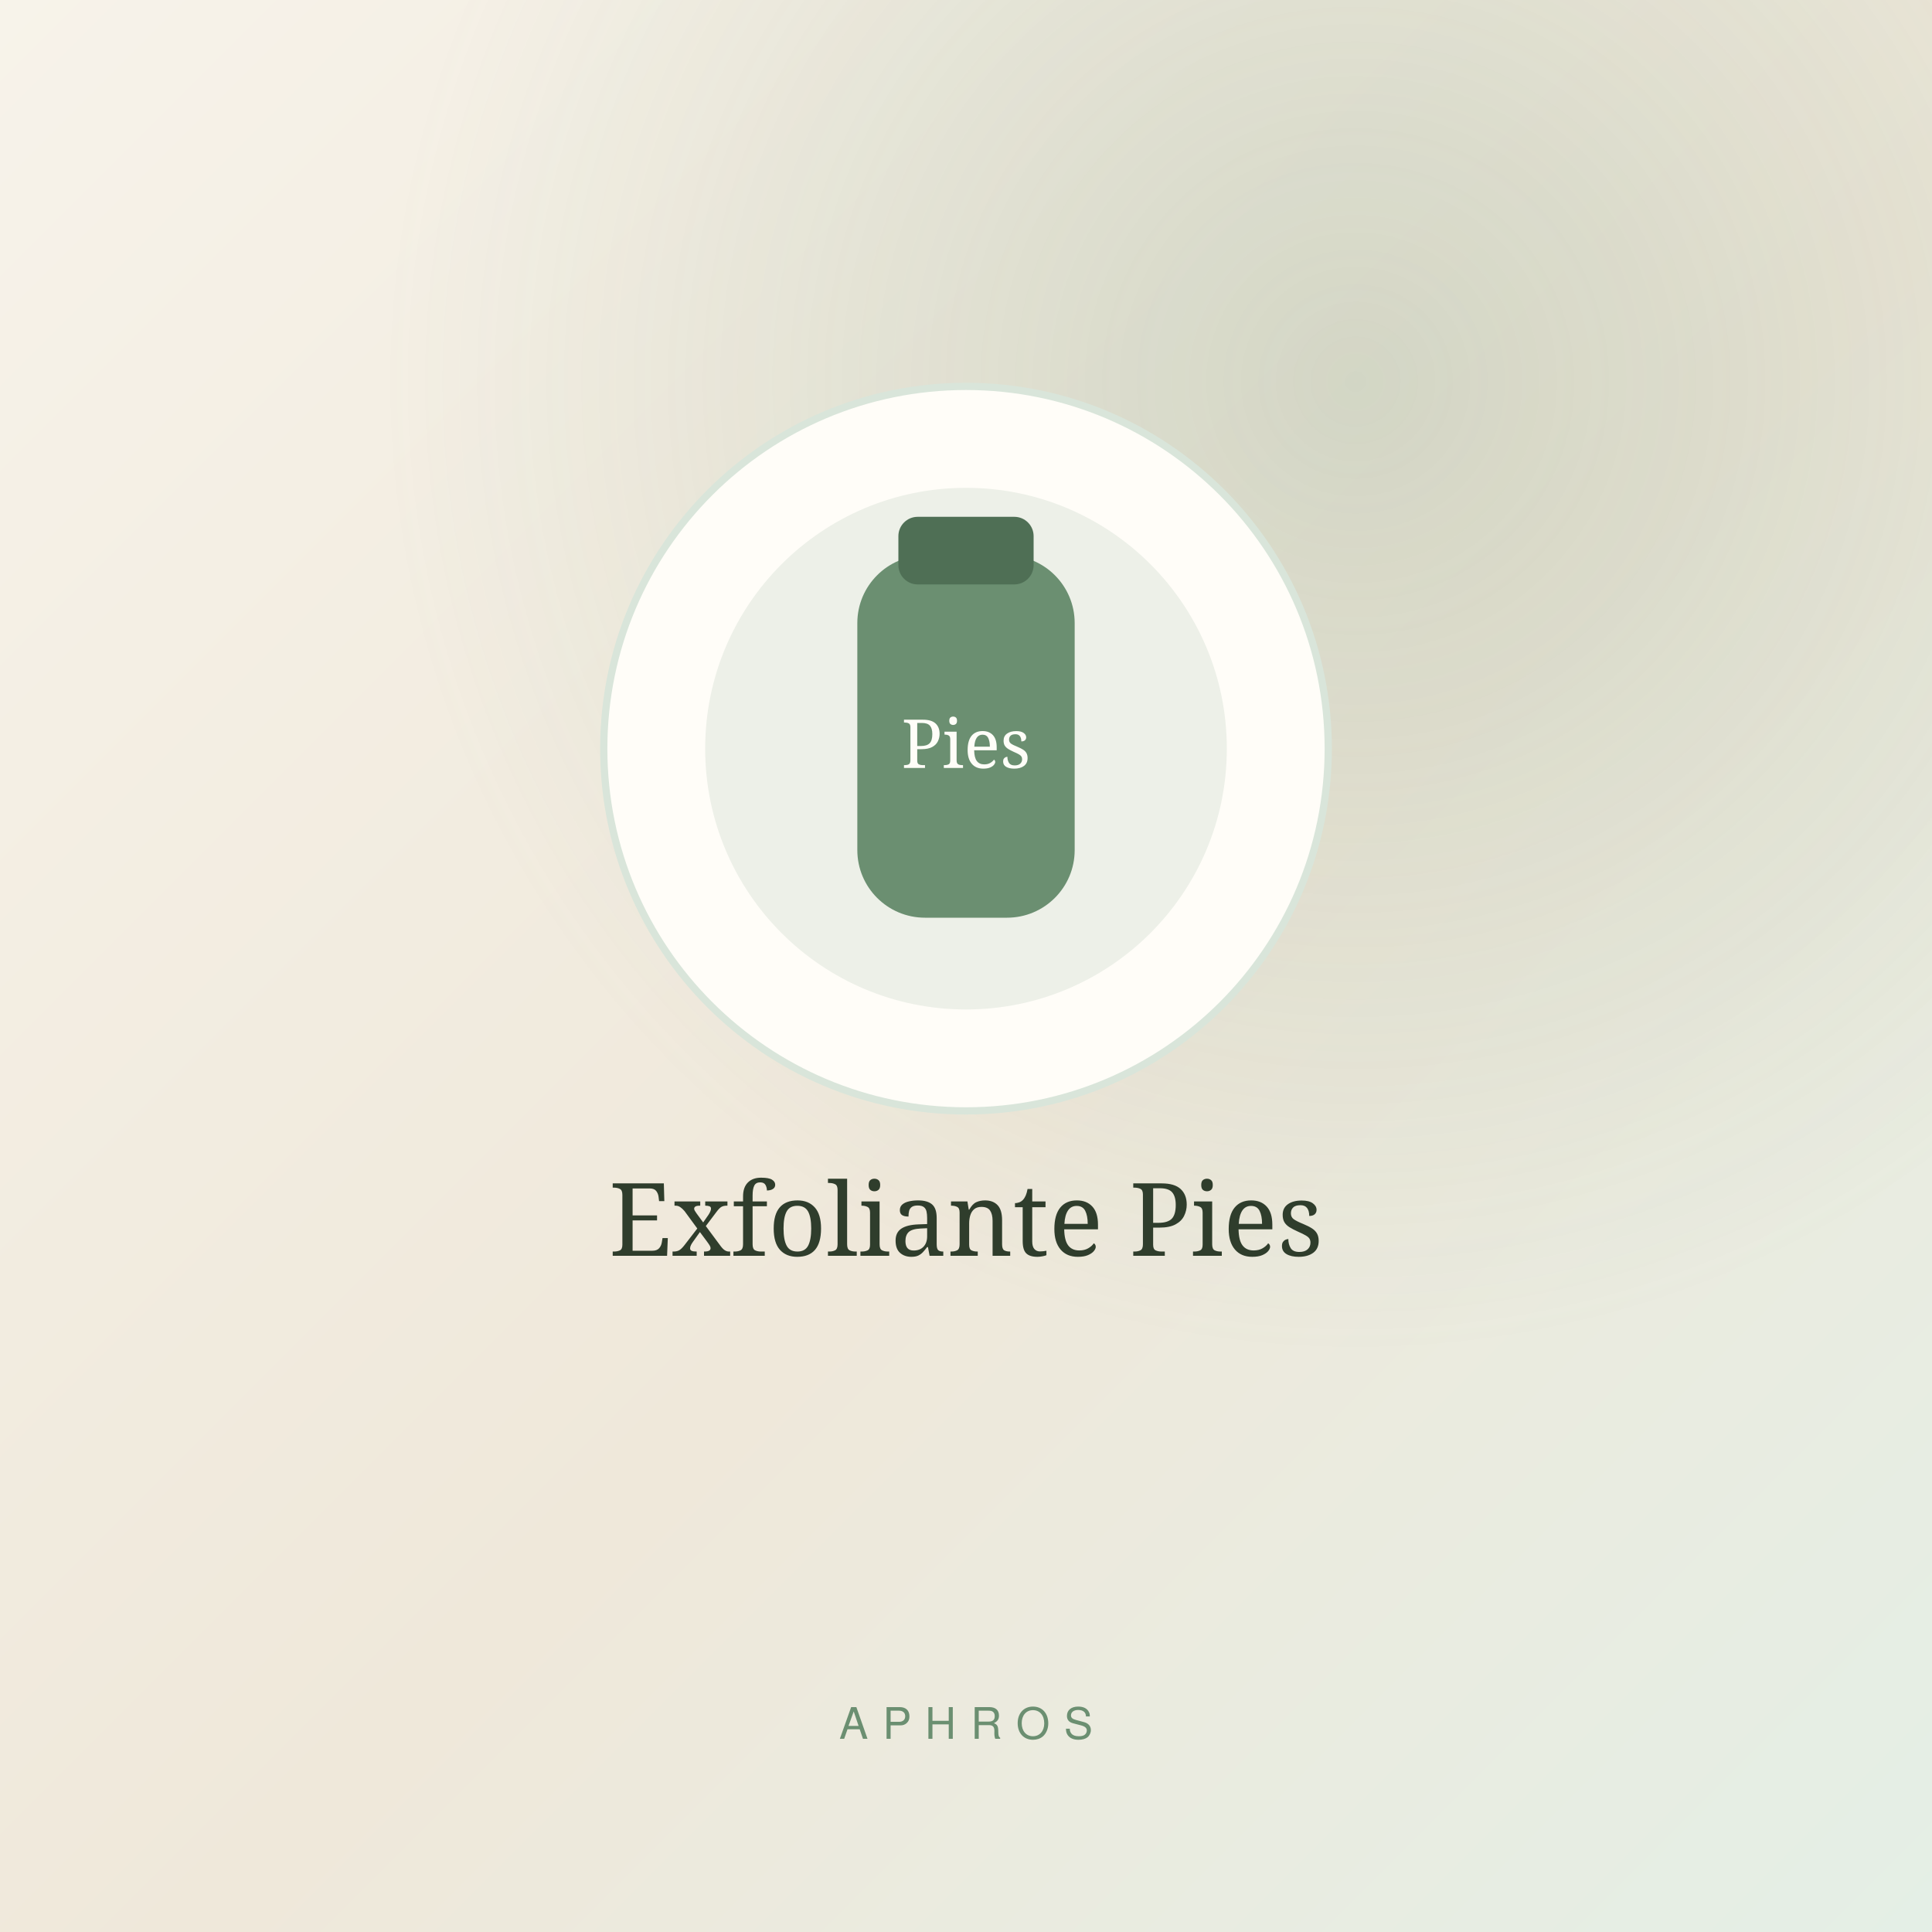
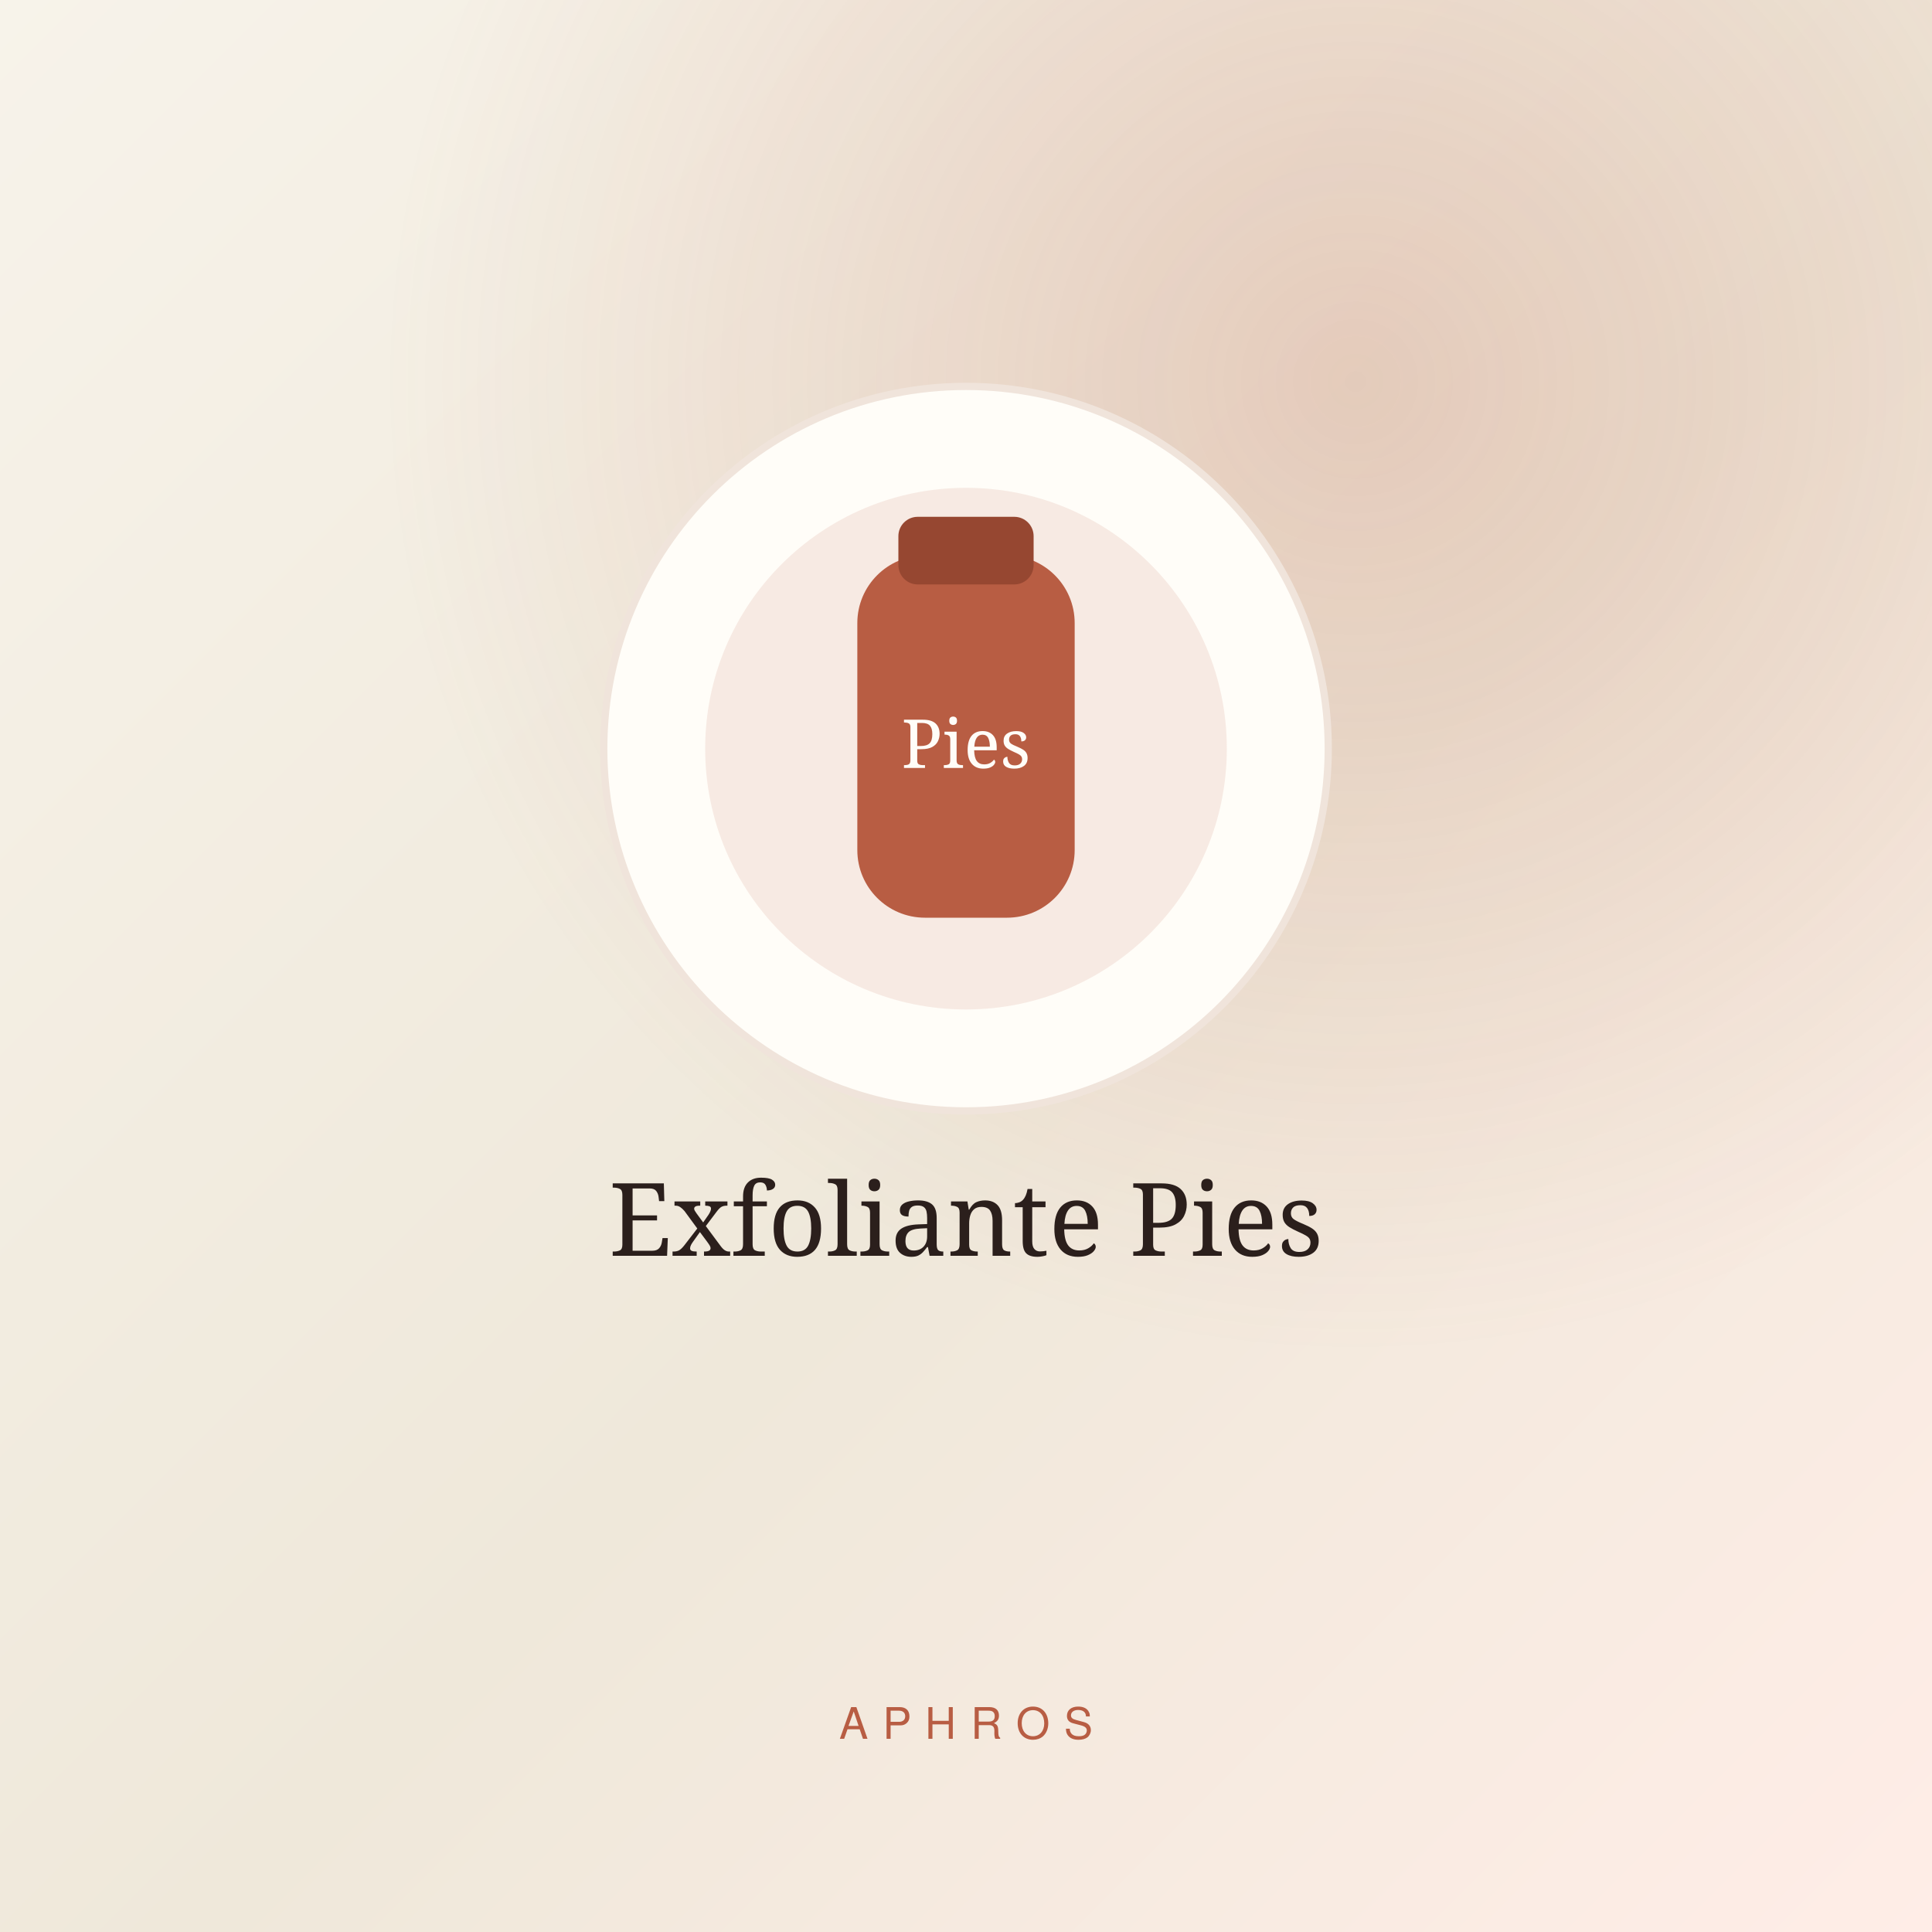
<svg xmlns="http://www.w3.org/2000/svg" width="800" height="800" viewBox="0 0 800 800" role="img" aria-label="Exfoliante Pies">
  <defs>
    <linearGradient id="bg" x1="0" y1="0" x2="1" y2="1">
      <stop offset="0%" stop-color="#f7f3ea" />
      <stop offset="55%" stop-color="#efe8da" />
-       <stop offset="100%" stop-color="#e4efe6" />
+       <stop offset="100%" stop-color="#ffede7" />
    </linearGradient>
    <radialGradient id="glow" cx="70%" cy="20%" r="50%">
-       <stop offset="0%" stop-color="#6b8f71" stop-opacity="0.22" />
-       <stop offset="100%" stop-color="#6b8f71" stop-opacity="0" />
+       <stop offset="0%" stop-color="#b85d43" stop-opacity="0.22" />
+       <stop offset="100%" stop-color="#b85d43" stop-opacity="0" />
    </radialGradient>
  </defs>
  <rect width="800" height="800" fill="url(#bg)" />
  <rect width="800" height="800" fill="url(#glow)" />
-   <circle cx="400" cy="310" r="150" fill="#fffdf8" stroke="#d9e5da" stroke-width="3" />
-   <circle cx="400" cy="310" r="108" fill="#6b8f71" fill-opacity="0.12" />
-   <rect x="355" y="230" width="90" height="150" rx="28" fill="#6b8f71" />
-   <rect x="372" y="214" width="56" height="28" rx="8" fill="#4f6f55" />
+   <circle cx="400" cy="310" r="150" fill="#fffdf8" stroke="#f0e4db" stroke-width="3" />
+   <circle cx="400" cy="310" r="108" fill="#b85d43" fill-opacity="0.12" />
+   <rect x="355" y="230" width="90" height="150" rx="28" fill="#b85d43" />
+   <rect x="372" y="214" width="56" height="28" rx="8" fill="#964731" />
  <text x="400" y="318" text-anchor="middle" font-family="Georgia, serif" font-size="28" fill="#fffdf8">Pies</text>
-   <text x="400" y="520" text-anchor="middle" font-family="Georgia, serif" font-size="42" fill="#2f3d2c">Exfoliante Pies</text>
-   <text x="400" y="720" text-anchor="middle" font-family="Helvetica, Arial, sans-serif" font-size="18" letter-spacing="6" fill="#6b8f71">APHROS</text>
+   <text x="400" y="520" text-anchor="middle" font-family="Georgia, serif" font-size="42" fill="#2b1f1c">Exfoliante Pies</text>
+   <text x="400" y="720" text-anchor="middle" font-family="Helvetica, Arial, sans-serif" font-size="18" letter-spacing="6" fill="#b85d43">APHROS</text>
</svg>
